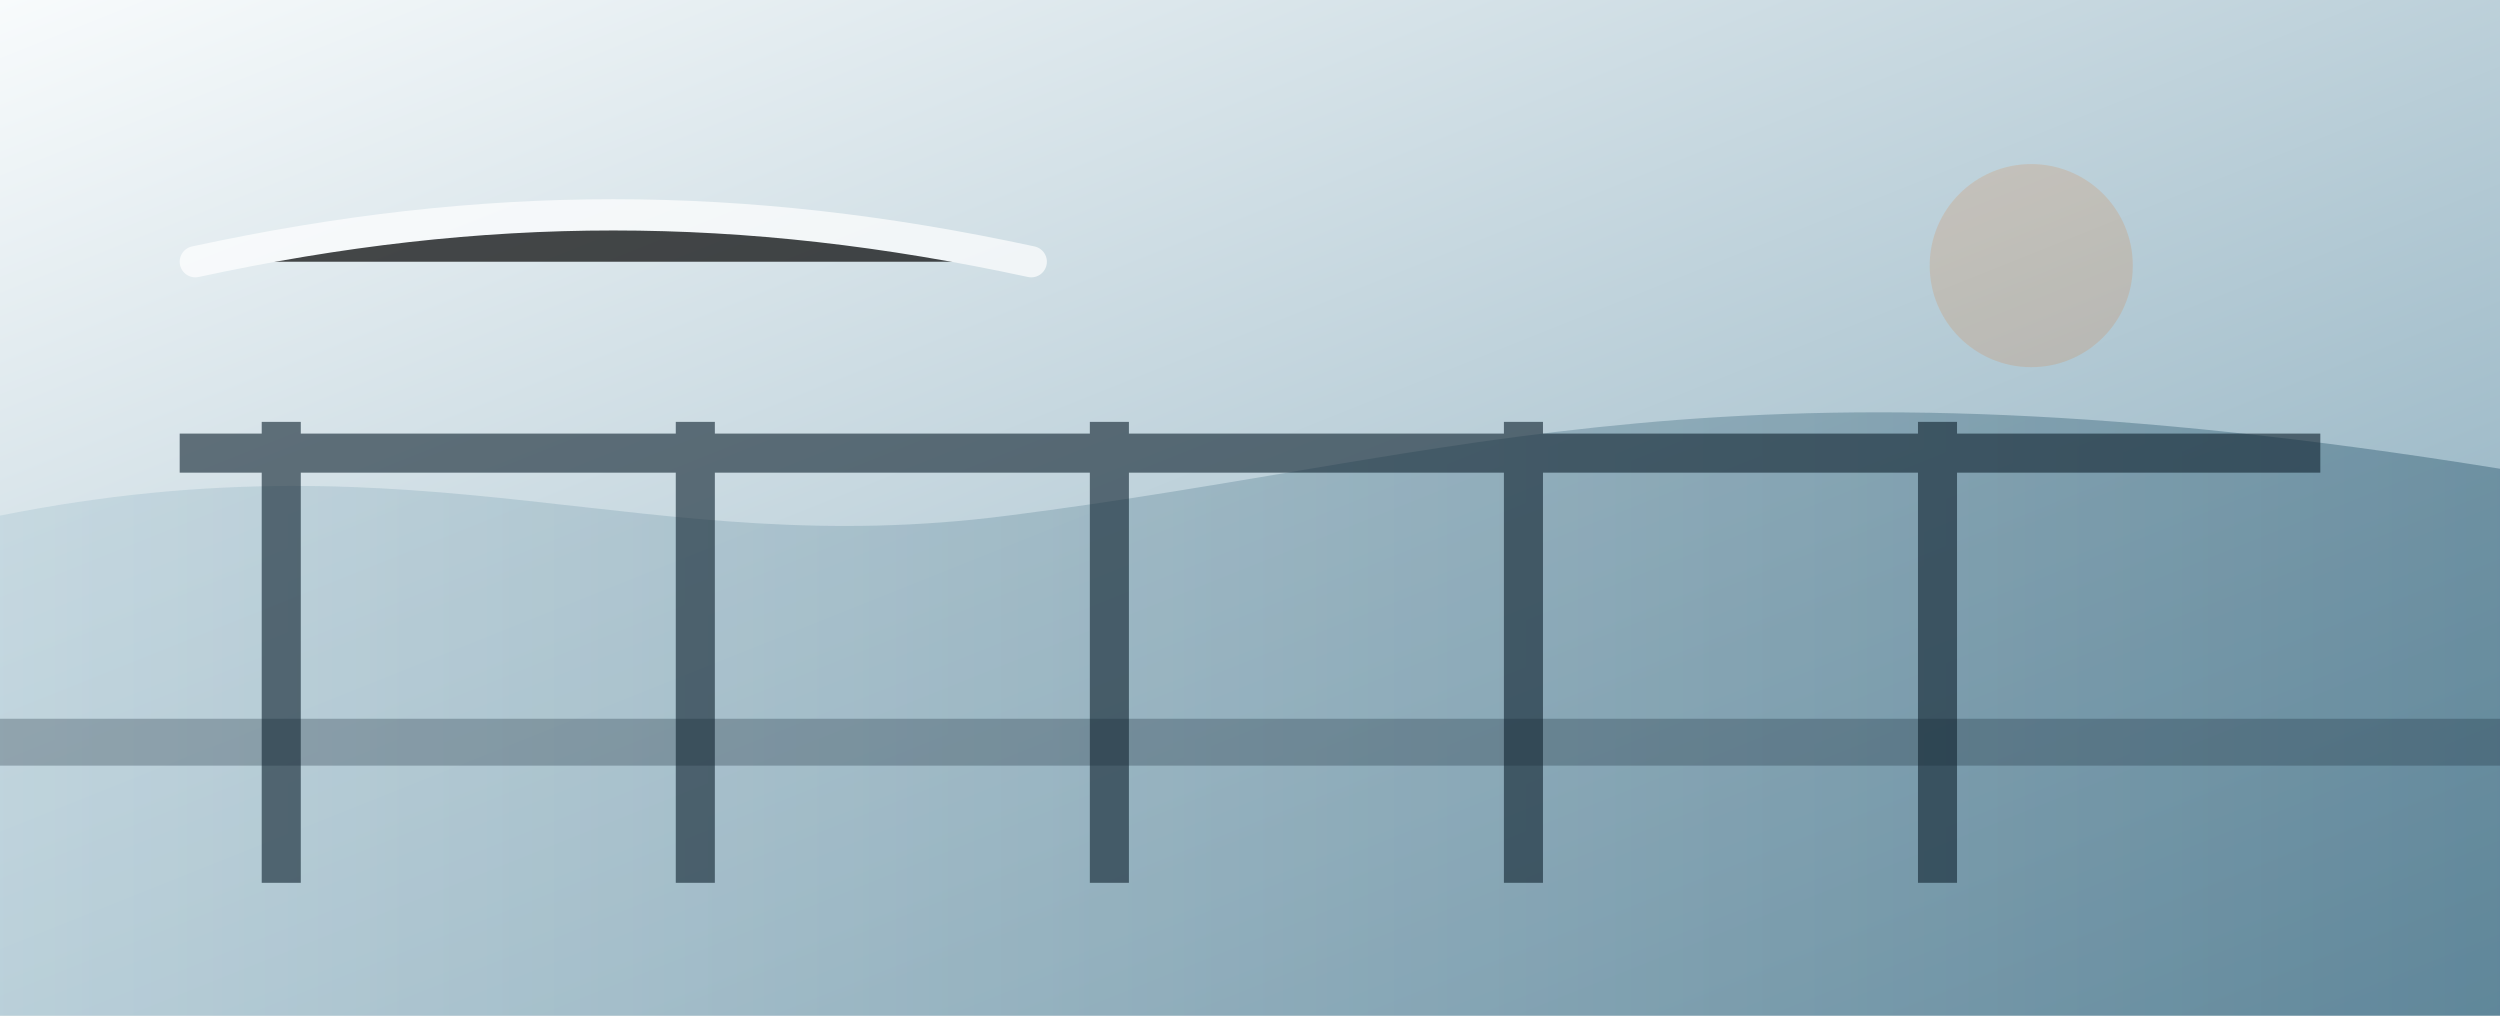
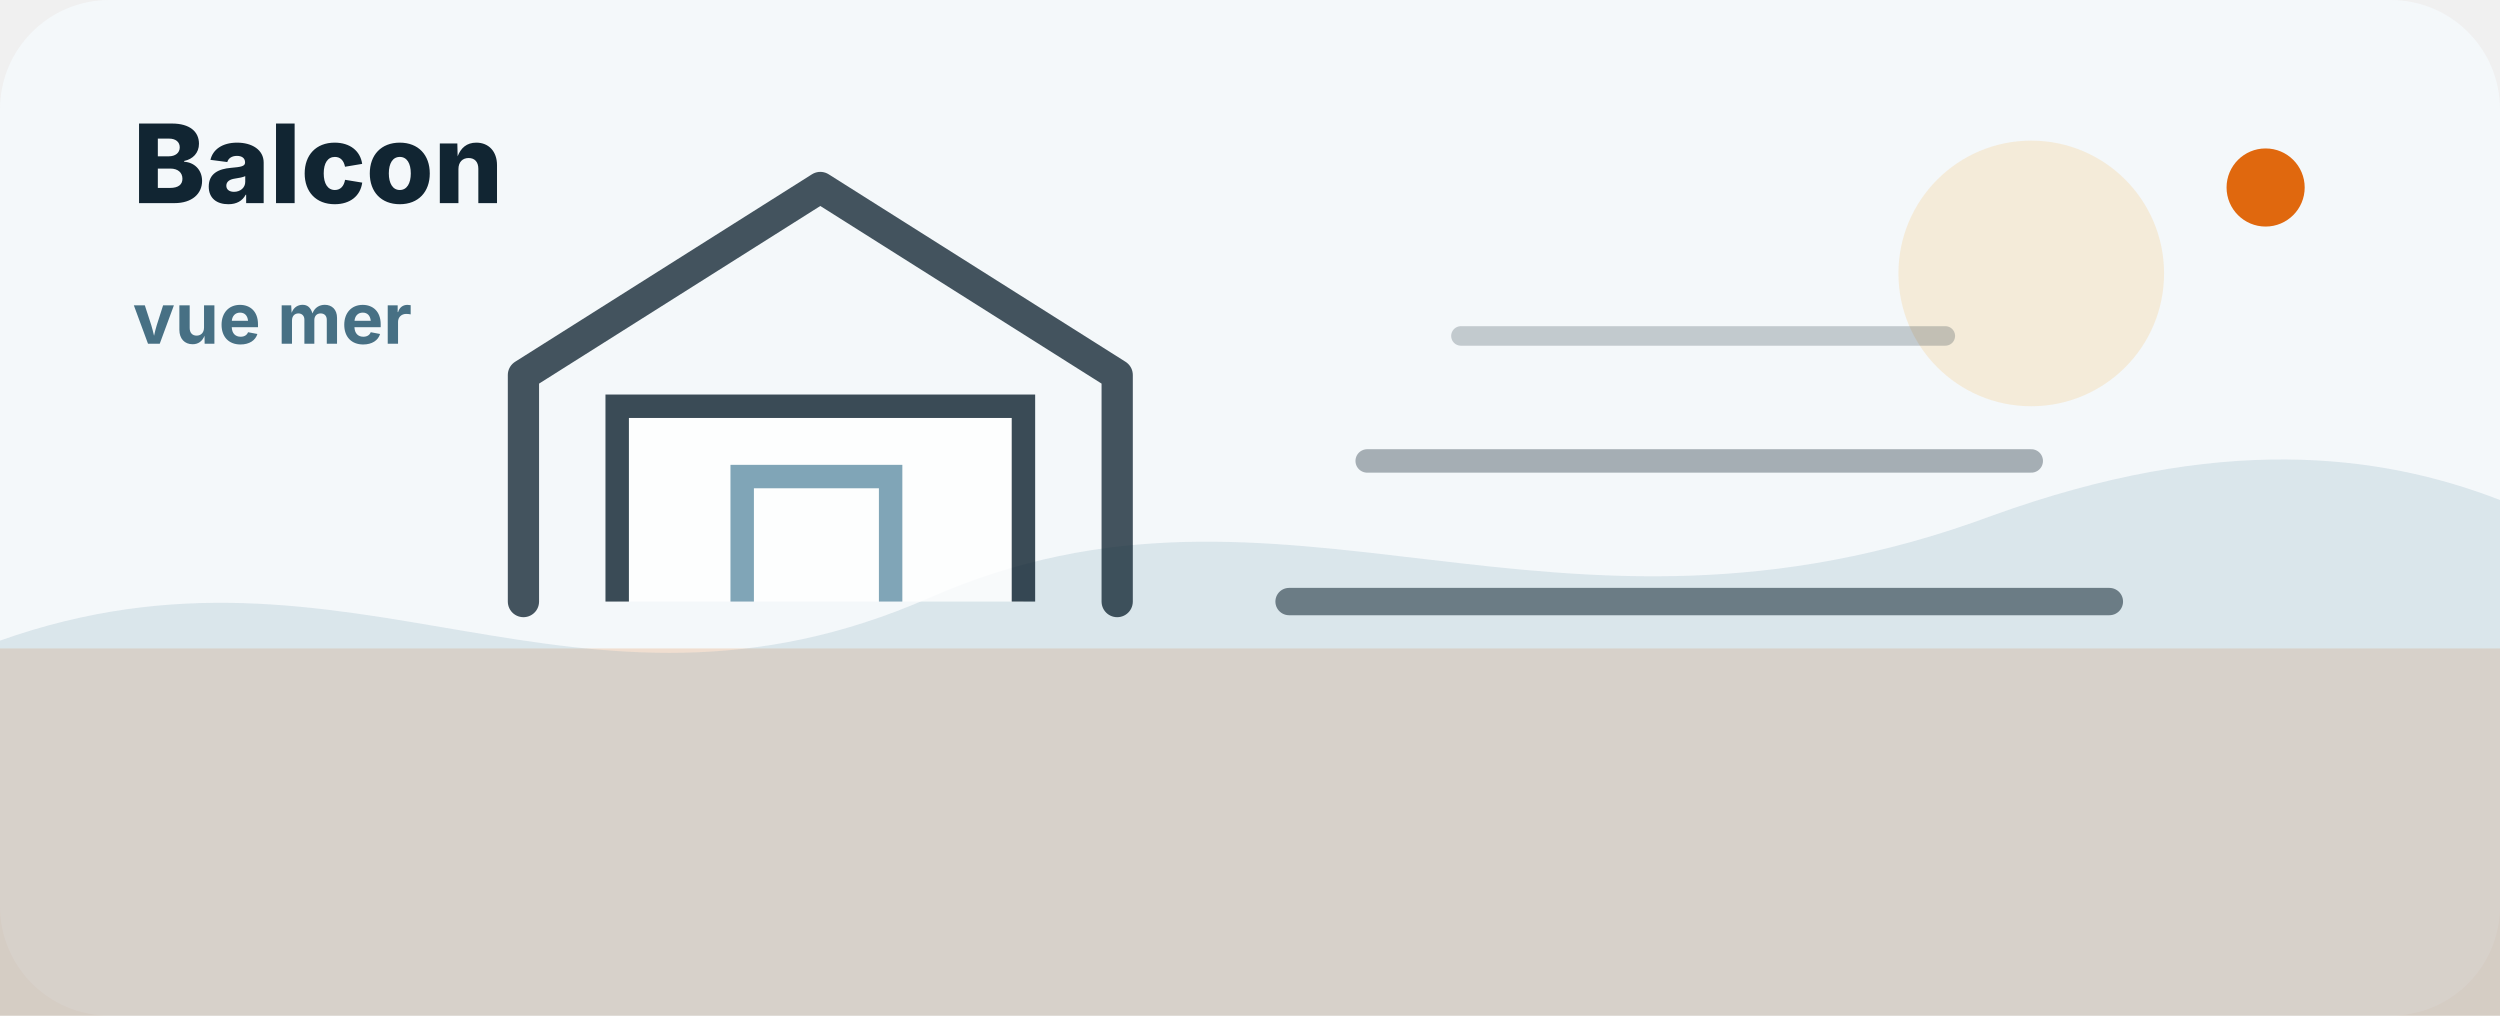
- <svg xmlns="http://www.w3.org/2000/svg" viewBox="0 0 640 260">
-   <defs>
-     <linearGradient id="sky" x1="0" x2="1" y1="0" y2="1">
-       <stop stop-color="#F8FBFC" />
-       <stop offset="1" stop-color="#80A5B7" />
-     </linearGradient>
-     <linearGradient id="water" x1="0" x2="1">
-       <stop stop-color="#B9D0DA" />
-       <stop offset="1" stop-color="#477084" />
-     </linearGradient>
-   </defs>
-   <rect width="640" height="260" fill="url(#sky)" />
-   <path d="M0 132c110-22 165 12 258 0 118-15 184-44 382-12v140H0Z" fill="url(#water)" opacity=".58" />
-   <path d="M0 190h640" stroke="#112532" stroke-width="12" opacity=".28" />
-   <g stroke="#112532" stroke-width="10" opacity=".62">
-     <path d="M72 108v118M178 108v118M284 108v118M390 108v118M496 108v118" />
-     <path d="M46 116h548" />
-   </g>
-   <path d="M50 67c74-16 140-16 214 0" stroke="#fff" stroke-width="8" stroke-linecap="round" opacity=".7" />
-   <circle cx="520" cy="68" r="26" fill="#E0680E" opacity=".16" />
+ <svg xmlns="http://www.w3.org/2000/svg" width="640" height="260" viewBox="0 0 640 260" fill="none">
+   <rect width="640" height="260" rx="28" fill="#F4F8FA" />
+   <rect x="0" y="166" width="640" height="94" fill="#E0680E" opacity=".18" />
+   <path d="M0 164C90 132 147 193 238 153C329 113 397 174 510 132C568 111 609 116 640 128V260H0V164Z" fill="#80A5B7" opacity=".22" />
+   <circle cx="520" cy="70" r="34" fill="#F4B044" opacity=".18" />
+   <path d="M134 154V96L210 48L286 96V154" stroke="#112532" stroke-width="8" stroke-linecap="round" stroke-linejoin="round" opacity=".78" />
+   <path d="M158 154V104H262V154" fill="white" stroke="#112532" stroke-width="6" opacity=".82" />
+   <path d="M190 154V122H228V154" stroke="#80A5B7" stroke-width="6" />
+   <path d="M330 154H540" stroke="#112532" stroke-width="7" stroke-linecap="round" opacity=".55" />
+   <path d="M350 118H520" stroke="#112532" stroke-width="6" stroke-linecap="round" opacity=".35" />
+   <path d="M374 86H498" stroke="#112532" stroke-width="5" stroke-linecap="round" opacity=".22" />
+   <text x="34" y="52" fill="#112532" font-family="Inter, Arial, sans-serif" font-size="28" font-weight="800">Balcon</text>
+   <text x="34" y="88" fill="#477084" font-family="Inter, Arial, sans-serif" font-size="18" font-weight="700">vue mer</text>
+   <circle cx="580" cy="48" r="10" fill="#E0680E" />
</svg>
